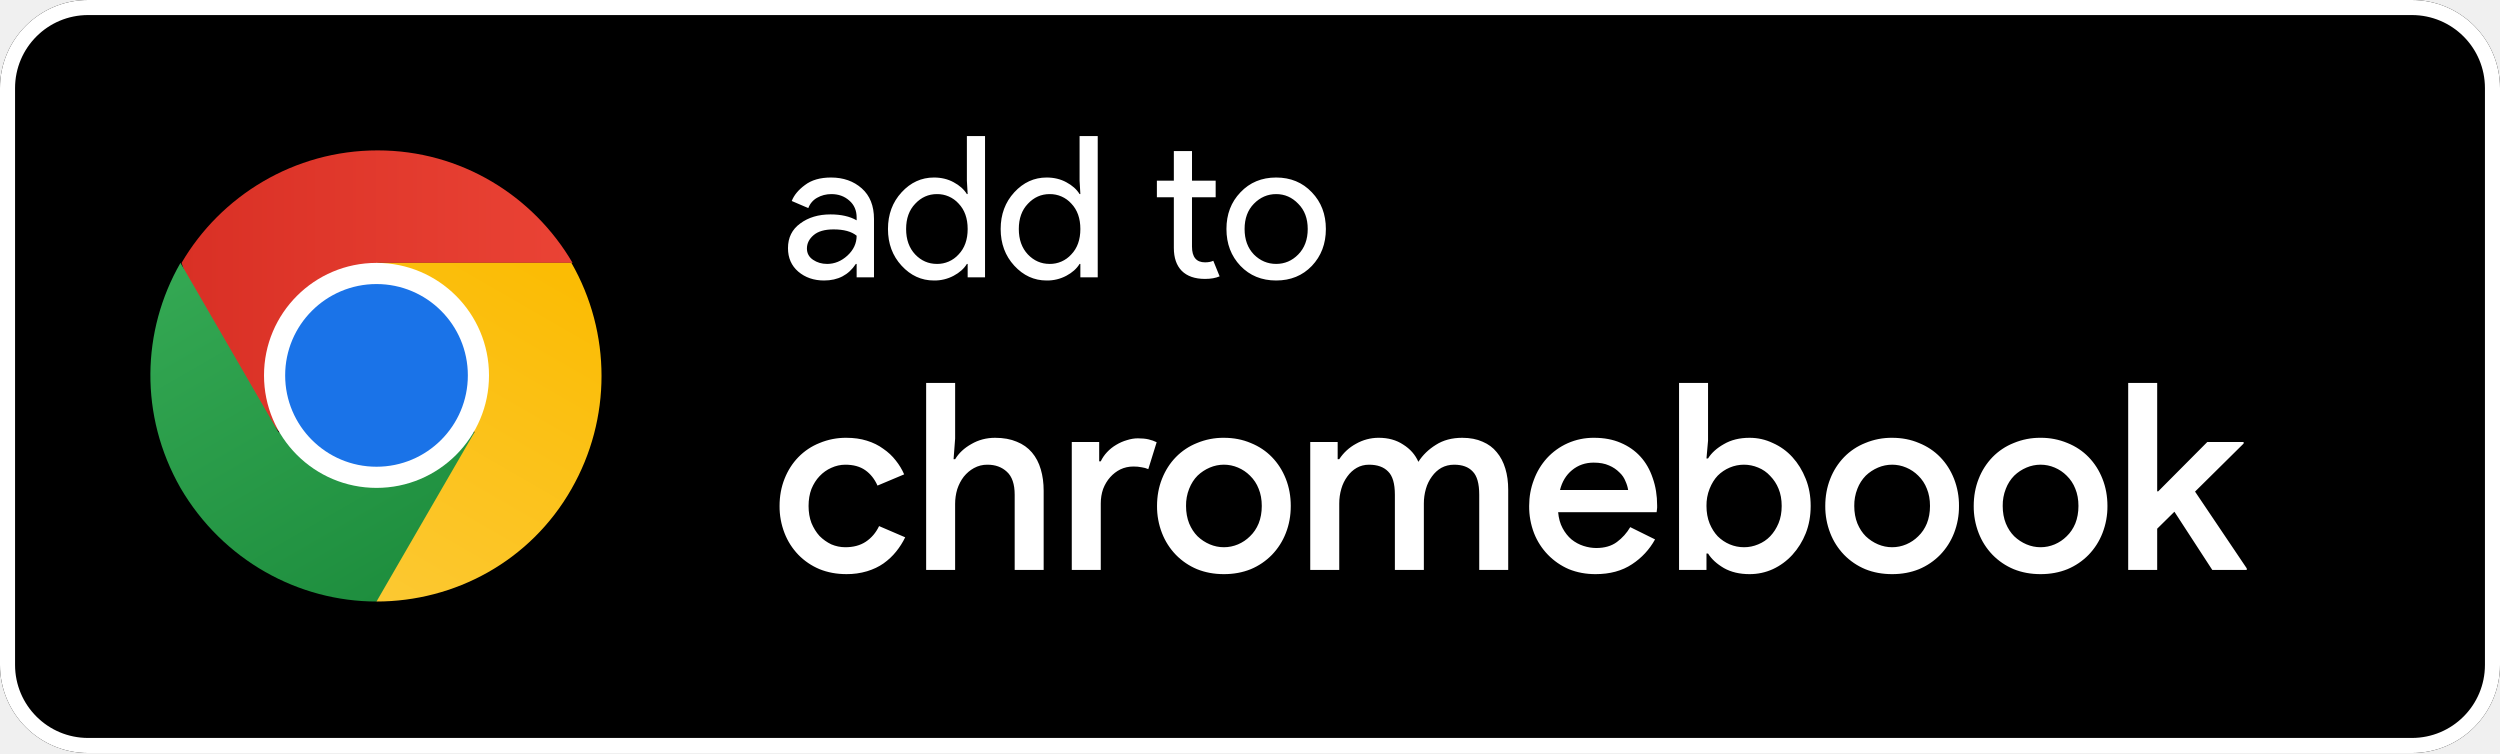
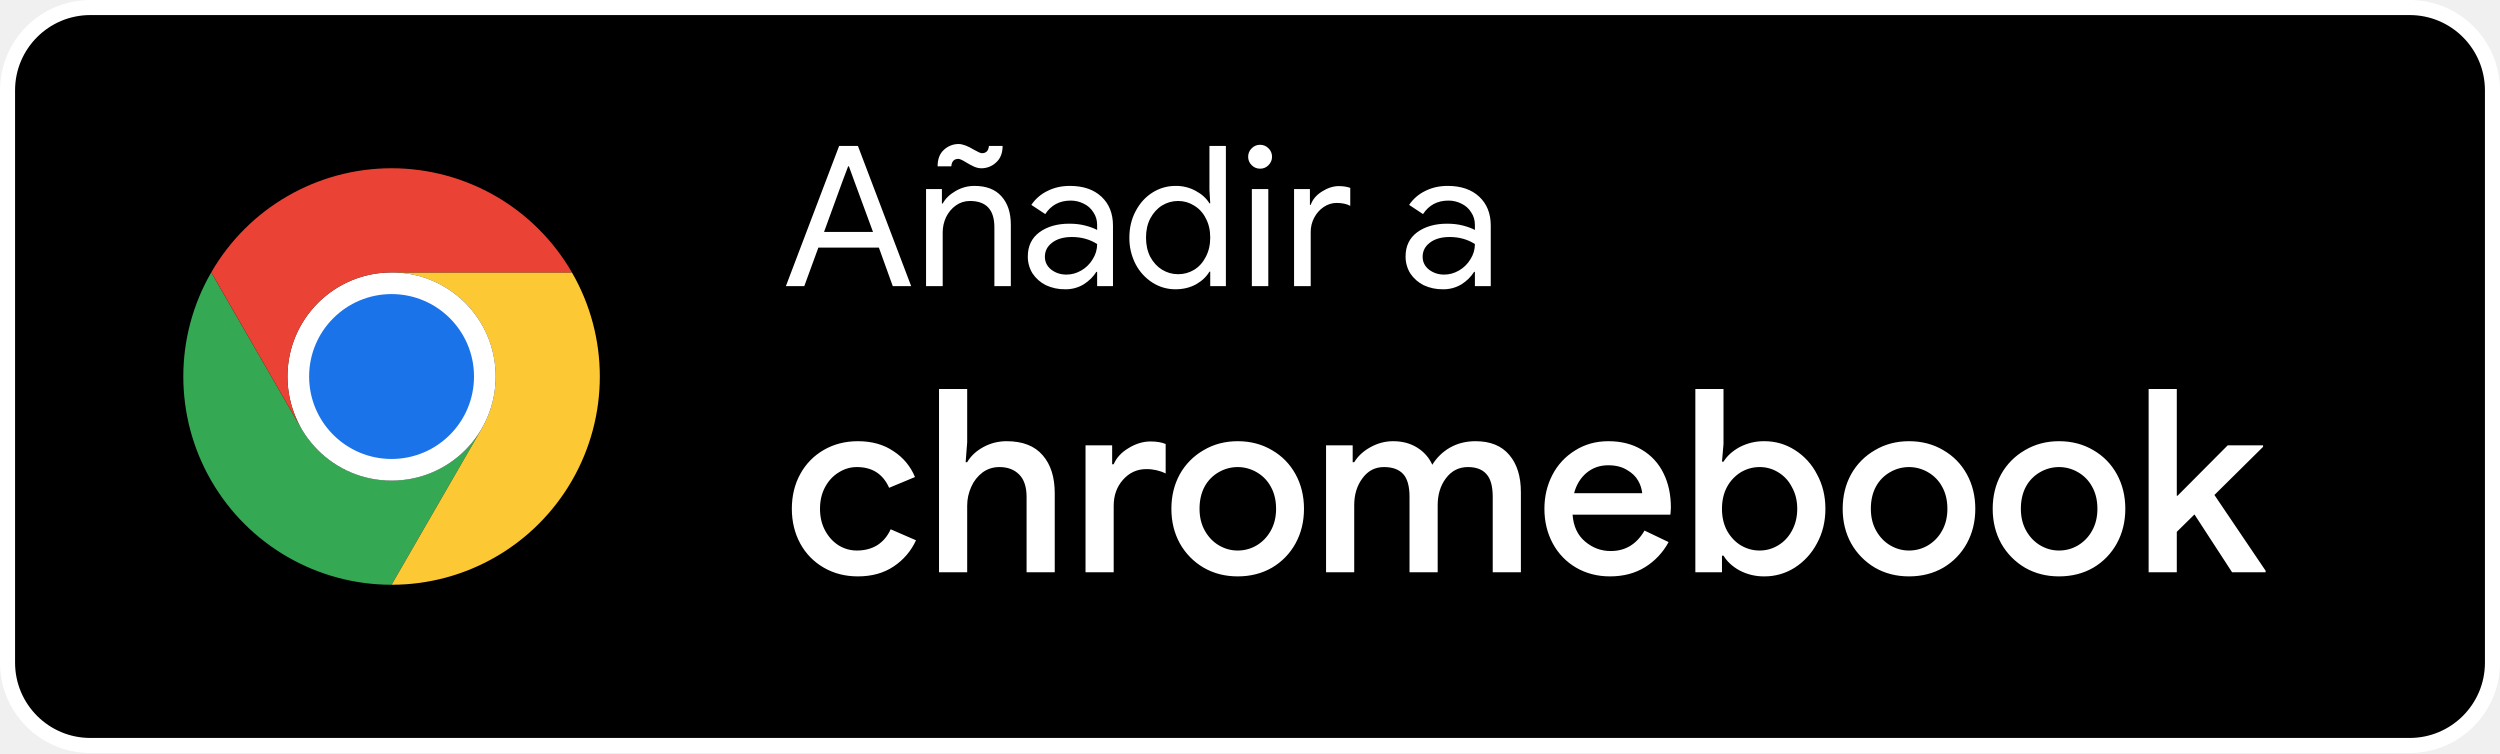
<svg xmlns="http://www.w3.org/2000/svg" width="166" height="50" fill="none">
-   <g clip-path="url(#a)">
-     <path fill="#000" d="M0 5.85A5.85 5.85 0 0 1 5.85 0h154.3A5.85 5.85 0 0 1 166 5.85v38.3a5.85 5.85 0 0 1-5.85 5.85H5.85A5.85 5.85 0 0 1 0 44.15V5.85Z" />
-     <path fill="#fff" fill-rule="evenodd" d="M160.15 1H5.85A4.85 4.85 0 0 0 1 5.85v38.3A4.85 4.85 0 0 0 5.85 49h154.3a4.85 4.85 0 0 0 4.85-4.85V5.85A4.85 4.85 0 0 0 160.15 1ZM5.85 0A5.85 5.85 0 0 0 0 5.85v38.3A5.85 5.85 0 0 0 5.85 50h154.3a5.85 5.85 0 0 0 5.85-5.85V5.85A5.85 5.85 0 0 0 160.15 0H5.85Z" clip-rule="evenodd" />
-     <path fill="#fff" d="M82.366 12.77c.62-.655 1.41-.983 2.37-.983.961 0 1.752.328 2.372.983.62.646.93 1.458.93 2.436s-.31 1.795-.93 2.45c-.62.646-1.41.969-2.371.969-.96 0-1.751-.323-2.371-.97-.62-.654-.93-1.47-.93-2.449 0-.978.31-1.79.93-2.436Zm.89 4.126c.42.419.913.628 1.48.628.568 0 1.057-.209 1.468-.628.419-.428.629-.991.629-1.69 0-.698-.21-1.257-.63-1.676-.41-.428-.899-.642-1.466-.642-.568 0-1.061.214-1.48.642-.41.419-.616.978-.616 1.676 0 .699.205 1.262.616 1.69ZM80.013 18.52c-.672 0-1.188-.179-1.546-.537-.349-.358-.524-.864-.524-1.52v-3.366h-1.126v-1.1h1.126v-1.965h1.206v1.965h1.571v1.1h-1.572v3.275c0 .698.289 1.048.865 1.048.218 0 .402-.035.55-.105l.42 1.035c-.263.113-.586.17-.97.17ZM69.496 18.625c-.83 0-1.545-.328-2.148-.983-.602-.654-.904-1.467-.904-2.436 0-.97.302-1.781.904-2.436.603-.655 1.319-.983 2.148-.983.49 0 .926.105 1.31.315.393.21.686.471.878.786h.052l-.052-.891v-2.96h1.205v9.378h-1.153v-.89h-.052c-.192.314-.485.576-.878.785a2.69 2.69 0 0 1-1.31.315Zm.197-1.1a1.9 1.9 0 0 0 1.44-.63c.402-.418.603-.982.603-1.689 0-.707-.2-1.27-.602-1.69a1.9 1.9 0 0 0-1.441-.628c-.56 0-1.04.214-1.441.642-.402.419-.603.978-.603 1.676 0 .699.201 1.262.603 1.69.402.419.882.628 1.44.628ZM62.013 18.625c-.83 0-1.545-.328-2.148-.983-.603-.654-.904-1.467-.904-2.436 0-.97.301-1.781.904-2.436.602-.655 1.319-.983 2.148-.983.49 0 .926.105 1.31.315.393.21.685.471.878.786h.052l-.052-.891v-2.96h1.205v9.378h-1.153v-.89h-.052c-.192.314-.485.576-.878.785a2.69 2.69 0 0 1-1.31.315Zm.197-1.1a1.9 1.9 0 0 0 1.44-.63c.402-.418.603-.982.603-1.689 0-.707-.2-1.27-.602-1.69a1.9 1.9 0 0 0-1.441-.628c-.56 0-1.04.214-1.441.642-.402.419-.603.978-.603 1.676 0 .699.201 1.262.603 1.69.401.419.882.628 1.44.628ZM54.72 18.625c-.682 0-1.254-.197-1.716-.59-.455-.393-.682-.912-.682-1.558 0-.699.271-1.245.813-1.638.54-.401 1.209-.602 2.004-.602.707 0 1.288.13 1.742.393v-.184c0-.471-.162-.847-.485-1.126-.323-.288-.72-.432-1.192-.432-.35 0-.668.083-.956.248a1.29 1.29 0 0 0-.576.682l-1.1-.472c.148-.384.44-.738.877-1.06.437-.333 1.013-.499 1.729-.499.82 0 1.502.24 2.043.72.542.481.812 1.158.812 2.031v3.877h-1.152v-.89h-.053c-.48.733-1.183 1.1-2.109 1.1Zm.196-1.1c.498 0 .947-.184 1.349-.55.41-.376.616-.817.616-1.324-.34-.279-.852-.419-1.533-.419-.585 0-1.026.127-1.323.38-.297.253-.445.55-.445.89 0 .315.135.564.406.748.27.183.58.274.93.274ZM141.312 25.428h1.925v7.197h.069l3.26-3.278h2.411v.104l-3.226 3.191 3.434 5.099v.104h-2.289l-2.515-3.867-1.144 1.127v2.74h-1.925V25.428ZM135.494 29.07a4.51 4.51 0 0 1 1.786.347c.544.22 1.012.531 1.405.936s.7.884.919 1.44c.22.554.33 1.156.33 1.803a4.85 4.85 0 0 1-.33 1.804 4.314 4.314 0 0 1-.919 1.439 4.252 4.252 0 0 1-1.405.954c-.543.22-1.138.33-1.786.33-.647 0-1.243-.11-1.786-.33a4.262 4.262 0 0 1-1.405-.954 4.33 4.33 0 0 1-.919-1.44 4.87 4.87 0 0 1-.329-1.803c0-.647.11-1.249.329-1.803a4.33 4.33 0 0 1 .919-1.44 4.052 4.052 0 0 1 1.405-.936 4.513 4.513 0 0 1 1.786-.347Zm0 7.266c.324 0 .636-.064.937-.19.3-.128.566-.307.797-.538.243-.232.434-.515.573-.85.138-.347.208-.734.208-1.162 0-.428-.07-.81-.208-1.144a2.418 2.418 0 0 0-.573-.868 2.492 2.492 0 0 0-.797-.537 2.383 2.383 0 0 0-1.873 0 2.686 2.686 0 0 0-.815.537 2.52 2.52 0 0 0-.555.868 2.966 2.966 0 0 0-.208 1.144c0 .428.069.815.208 1.162.138.335.323.618.555.85.242.23.514.41.815.537.3.127.612.191.936.191ZM125.638 29.07c.647 0 1.243.115 1.786.347.543.22 1.012.531 1.405.936s.699.884.919 1.44a4.85 4.85 0 0 1 .329 1.803 4.85 4.85 0 0 1-.329 1.804 4.33 4.33 0 0 1-.919 1.439 4.262 4.262 0 0 1-1.405.954c-.543.22-1.139.33-1.786.33-.648 0-1.243-.11-1.786-.33a4.252 4.252 0 0 1-1.405-.954 4.33 4.33 0 0 1-.919-1.44 4.85 4.85 0 0 1-.33-1.803c0-.647.11-1.249.33-1.803a4.33 4.33 0 0 1 .919-1.44 4.042 4.042 0 0 1 1.405-.936 4.51 4.51 0 0 1 1.786-.347Zm0 7.266c.324 0 .636-.064.936-.19.301-.128.567-.307.798-.538.243-.232.434-.515.572-.85.139-.347.208-.734.208-1.162 0-.428-.069-.81-.208-1.144a2.403 2.403 0 0 0-.572-.868 2.485 2.485 0 0 0-.798-.537 2.383 2.383 0 0 0-1.873 0 2.71 2.71 0 0 0-.815.537 2.55 2.55 0 0 0-.555.868 2.985 2.985 0 0 0-.208 1.144c0 .428.07.815.208 1.162.139.335.324.618.555.85.243.23.515.41.815.537.301.127.613.191.937.191ZM111.489 25.428h1.925v3.833l-.104 1.179h.104c.231-.37.584-.688 1.058-.954.474-.277 1.04-.416 1.699-.416.544 0 1.058.115 1.544.347.497.22.93.531 1.3.936s.665.884.885 1.44c.219.543.329 1.144.329 1.803s-.11 1.266-.329 1.82a4.696 4.696 0 0 1-.885 1.423 4.07 4.07 0 0 1-1.3.954c-.486.22-1 .33-1.544.33-.659 0-1.225-.134-1.699-.4-.474-.277-.827-.6-1.058-.97h-.104v1.092h-1.821V25.428Zm4.318 10.908c.324 0 .636-.064.936-.19.313-.128.578-.307.798-.538.231-.243.416-.532.555-.867.139-.336.208-.717.208-1.145 0-.428-.069-.81-.208-1.144a2.587 2.587 0 0 0-.555-.85 2.155 2.155 0 0 0-.798-.555 2.426 2.426 0 0 0-1.89 0c-.3.127-.566.306-.798.537-.219.232-.398.52-.537.868a2.966 2.966 0 0 0-.208 1.144c0 .428.069.815.208 1.162.139.335.318.618.537.85.232.23.498.41.798.537.301.127.619.191.954.191ZM109.895 35.816a4.61 4.61 0 0 1-1.526 1.647c-.659.44-1.468.66-2.428.66-.636 0-1.225-.11-1.769-.33a4.312 4.312 0 0 1-2.306-2.376 4.898 4.898 0 0 1-.33-1.821c0-.613.105-1.19.313-1.734a4.39 4.39 0 0 1 .867-1.44 4.197 4.197 0 0 1 1.37-.988 4.209 4.209 0 0 1 1.769-.364c.659 0 1.242.11 1.751.33.52.219.96.525 1.318.918.358.393.63.867.815 1.422.197.555.295 1.162.295 1.821v.156a.768.768 0 0 0-.017.157.55.55 0 0 0-.018.138h-6.538c.035.405.133.758.295 1.058.162.3.359.55.59.746.243.196.509.34.798.433.289.093.572.139.849.139.555 0 1.012-.133 1.37-.399a3.29 3.29 0 0 0 .885-.988l1.647.815Zm-1.786-3.278a2.129 2.129 0 0 0-.173-.572 1.528 1.528 0 0 0-.399-.59 2.096 2.096 0 0 0-.694-.468c-.277-.127-.618-.19-1.023-.19-.555 0-1.035.167-1.439.502-.394.324-.659.763-.798 1.318h4.526ZM87 29.347h1.821v1.145h.104a3.064 3.064 0 0 1 1.11-1.023 3.037 3.037 0 0 1 1.509-.4c.636 0 1.18.151 1.63.452.462.289.798.67 1.006 1.144.289-.45.676-.826 1.162-1.127.485-.312 1.07-.468 1.751-.468.52 0 .971.087 1.353.26.382.162.694.393.936.694.255.3.445.664.573 1.092.127.416.19.885.19 1.405v5.324h-1.924V32.85c0-.74-.145-1.254-.434-1.543-.278-.3-.688-.451-1.231-.451-.312 0-.596.07-.85.208-.243.139-.45.33-.624.572a2.553 2.553 0 0 0-.4.816 3.46 3.46 0 0 0-.138.988v4.405H92.62V32.85c0-.74-.15-1.254-.45-1.543-.29-.3-.712-.451-1.267-.451-.3 0-.572.07-.815.208-.243.139-.45.33-.624.572a2.551 2.551 0 0 0-.399.816 3.46 3.46 0 0 0-.139.988v4.405H87v-8.498ZM81.267 29.07c.648 0 1.243.115 1.787.347.543.22 1.011.531 1.404.936s.7.884.92 1.44c.219.554.329 1.156.329 1.803s-.11 1.249-.33 1.804a4.324 4.324 0 0 1-.919 1.439 4.257 4.257 0 0 1-1.404.954c-.544.22-1.14.33-1.787.33s-1.242-.11-1.786-.33a4.258 4.258 0 0 1-1.404-.954 4.322 4.322 0 0 1-.92-1.44 4.856 4.856 0 0 1-.33-1.803c0-.647.11-1.249.33-1.803.22-.555.526-1.035.92-1.44a4.048 4.048 0 0 1 1.404-.936 4.513 4.513 0 0 1 1.786-.347Zm0 7.266c.324 0 .636-.064.937-.19.3-.128.566-.307.797-.538.243-.232.434-.515.573-.85.139-.347.208-.734.208-1.162 0-.428-.07-.81-.208-1.144a2.415 2.415 0 0 0-.573-.868 2.49 2.49 0 0 0-.797-.537 2.38 2.38 0 0 0-1.873 0 2.7 2.7 0 0 0-.815.537c-.231.232-.416.52-.555.868a2.971 2.971 0 0 0-.208 1.144c0 .428.07.815.208 1.162.139.335.324.618.555.85a2.7 2.7 0 0 0 .815.537c.3.127.613.191.936.191ZM71.166 29.347h1.82v1.284h.105c.104-.22.243-.422.416-.607a2.67 2.67 0 0 1 .607-.486c.231-.139.468-.243.711-.312.254-.081.497-.121.728-.121.278 0 .515.023.711.069.197.046.376.11.538.19l-.555 1.787a1.586 1.586 0 0 0-.433-.122 2.511 2.511 0 0 0-.555-.052c-.313 0-.602.064-.868.191-.254.127-.48.3-.676.52-.196.22-.352.48-.468.78-.104.301-.156.62-.156.955v4.422h-1.925v-8.498ZM61.496 25.428h1.925v3.694l-.104 1.37h.104c.243-.405.601-.74 1.075-1.006.474-.277 1-.416 1.578-.416.555 0 1.035.087 1.44.26.404.162.74.399 1.005.711.266.312.463.688.59 1.127.127.428.19.902.19 1.422v5.255h-1.924V32.85c0-.705-.174-1.214-.52-1.526-.336-.312-.764-.468-1.284-.468a1.8 1.8 0 0 0-.902.225c-.254.14-.48.33-.676.573-.185.242-.33.52-.433.832a3.4 3.4 0 0 0-.14.971v4.388h-1.924V25.428ZM60.105 35.677a4.915 4.915 0 0 1-.607.954c-.231.289-.509.549-.832.78-.313.22-.677.393-1.093.52a4.67 4.67 0 0 1-1.37.191c-.647 0-1.243-.11-1.786-.33a4.258 4.258 0 0 1-1.405-.953 4.322 4.322 0 0 1-.919-1.44 4.856 4.856 0 0 1-.33-1.803c0-.647.11-1.249.33-1.803.22-.555.526-1.035.92-1.44a4.048 4.048 0 0 1 1.404-.936 4.513 4.513 0 0 1 1.786-.347c.497 0 .948.063 1.353.19.416.128.78.307 1.092.538.324.22.601.48.833.78.231.29.416.596.555.92l-1.77.745c-.196-.439-.467-.78-.814-1.023-.347-.243-.786-.364-1.318-.364-.324 0-.636.07-.937.208-.289.127-.549.312-.78.555-.22.231-.399.514-.538.85-.127.335-.19.71-.19 1.127 0 .416.063.792.19 1.127.14.336.318.624.538.867.231.231.491.416.78.555.3.127.613.191.937.191.532 0 .983-.121 1.352-.364.382-.255.677-.601.885-1.04l1.734.745Z" />
-     <path fill="url(#b)" d="m12.056 17.456 2.071 6.287 4.438 4.955 6.509-11.242h12.944c-2.589-4.438-7.397-7.47-12.944-7.47-5.547 0-10.429 3.032-13.018 7.47Z" />
-     <path fill="url(#c)" d="m25 39.94 4.438-4.955 2.07-6.287H18.492l-6.509-11.242c-2.589 4.511-2.736 10.133 0 14.94 2.81 4.808 7.84 7.545 13.018 7.545Z" />
-     <path fill="url(#d)" d="M37.944 17.456H25l6.509 11.242L25 39.941c5.177 0 10.207-2.663 12.944-7.47a15.107 15.107 0 0 0 0-15.015Z" />
-     <path fill="#fff" d="M25 32.396a7.47 7.47 0 1 0 0-14.94 7.47 7.47 0 0 0 0 14.94Z" />
-     <path fill="#1A73E8" d="M25 30.991a6.065 6.065 0 1 0 0-12.13 6.065 6.065 0 0 0 0 12.13Z" />
-   </g>
-   <defs>
-     <linearGradient id="b" x1="12.028" x2="37.942" y1="19.346" y2="19.346" gradientUnits="userSpaceOnUse">
-       <stop stop-color="#D93025" />
-       <stop offset="1" stop-color="#EA4335" />
-     </linearGradient>
-     <linearGradient id="c" x1="26.604" x2="13.646" y1="38.982" y2="16.539" gradientUnits="userSpaceOnUse">
-       <stop stop-color="#1E8E3E" />
-       <stop offset="1" stop-color="#34A853" />
-     </linearGradient>
-     <linearGradient id="d" x1="35.798" x2="22.841" y1="17.446" y2="39.888" gradientUnits="userSpaceOnUse">
-       <stop stop-color="#FBBC04" />
-       <stop offset="1" stop-color="#FCC934" />
-     </linearGradient>
-     <clipPath id="a">
-       <path fill="#fff" d="M0 0h166v50H0z" />
-     </clipPath>
-   </defs>
+   <rect width="165" height="49" x=".5" y=".5" fill="#000" rx="5.5" />
+   <rect width="165" height="49" x=".5" y=".5" stroke="#fff" rx="5.5" />
+   <path fill="#34A853" d="m20.013 28.458-5.987-10.37a13.82 13.82 0 0 0-.001 13.827A13.82 13.82 0 0 0 26 38.828l5.987-10.37v-.002a6.914 6.914 0 0 1-11.975.002" />
+   <path fill="#FCC934" d="m31.987 28.458-5.986 10.37a13.82 13.82 0 0 0 11.974-6.913 13.82 13.82 0 0 0-.002-13.829H26l-.002.001a6.915 6.915 0 0 1 5.99 10.37" />
+   <path fill="#fff" d="M26 31.914a6.914 6.914 0 1 0 0-13.828 6.914 6.914 0 0 0 0 13.828" />
+   <path fill="#1A73E8" d="M26 30.475a5.474 5.474 0 1 0 0-10.948 5.474 5.474 0 0 0 0 10.948" />
+   <path fill="#EA4335" d="M26 18.086h11.973A13.82 13.82 0 0 0 26 11.172a13.82 13.82 0 0 0-11.974 6.916l5.986 10.37h.002A6.915 6.915 0 0 1 26 18.087" />
+   <path fill="#fff" d="M55.718 9.692h1.248L60.502 19H59.28l-.923-2.561H54.34L53.404 19h-1.222zm2.249 5.707-1.235-3.354-.364-1.001h-.052l-.377 1.001-1.222 3.354zm3.523-2.847h1.053v.962h.052q.273-.495.858-.832.585-.338 1.248-.338 1.182 0 1.794.689.624.69.624 1.885V19h-1.092v-3.913q0-1.742-1.625-1.742-.521 0-.936.299-.416.3-.65.78-.222.48-.221 1.014V19H61.49zm3.679-1.378q-.234 0-.481-.104a5 5 0 0 1-.533-.286q-.378-.234-.52-.234-.429 0-.468.494h-.91q0-.728.429-1.105a1.42 1.42 0 0 1 .962-.377q.402 0 1.04.39.39.22.507.221.429 0 .468-.481h.91q0 .715-.442 1.105a1.42 1.42 0 0 1-.962.377m5.548 8.034a2.9 2.9 0 0 1-1.274-.273 2.3 2.3 0 0 1-.884-.78 2.1 2.1 0 0 1-.312-1.131q0-1.027.767-1.599.78-.572 1.99-.572.597 0 1.078.13t.767.286v-.338q0-.468-.247-.832a1.5 1.5 0 0 0-.637-.572 1.9 1.9 0 0 0-.87-.208q-1.105 0-1.69.897l-.924-.611a2.7 2.7 0 0 1 1.066-.923q.663-.338 1.495-.338 1.326 0 2.093.715t.767 1.924V19H72.85v-.949h-.052q-.312.495-.845.832a2.3 2.3 0 0 1-1.235.325m.091-.975q.52 0 .988-.273a2.1 2.1 0 0 0 .754-.741q.3-.468.3-1.014-.729-.468-1.678-.468-.819 0-1.313.377-.48.364-.48.936 0 .52.428.858.43.325 1.001.325m7.249.975a2.8 2.8 0 0 1-1.534-.442 3.2 3.2 0 0 1-1.118-1.222 3.75 3.75 0 0 1-.416-1.768q0-.975.416-1.755.416-.793 1.118-1.235t1.534-.442a2.7 2.7 0 0 1 1.352.338q.597.325.897.819h.052l-.052-.884V9.692h1.092V19h-1.04v-.962h-.052q-.3.507-.897.845-.599.325-1.352.325m.169-1.001q.572 0 1.053-.286.495-.3.78-.858.3-.56.299-1.287 0-.741-.3-1.287a2 2 0 0 0-.78-.845q-.48-.3-1.052-.299-.573 0-1.066.299-.48.3-.78.858-.286.546-.286 1.274t.286 1.287q.3.546.78.845.494.3 1.066.299M83.67 11.2a.76.76 0 0 1-.56-.234.76.76 0 0 1-.233-.559q0-.325.234-.559a.76.76 0 0 1 .559-.234q.325 0 .559.234a.76.76 0 0 1 .234.559.76.76 0 0 1-.234.559.74.74 0 0 1-.56.234m-.546 1.352h1.092V19h-1.092zm2.803 0h1.053v1.053h.052q.182-.533.741-.884.571-.364 1.131-.364.403 0 .754.117v1.196q-.35-.195-.91-.195-.455 0-.858.273-.39.26-.624.702a2 2 0 0 0-.234.962V19h-1.105zm9.875 6.656a2.9 2.9 0 0 1-1.274-.273 2.3 2.3 0 0 1-.884-.78 2.1 2.1 0 0 1-.312-1.131q0-1.027.767-1.599.78-.572 1.99-.572.597 0 1.078.13t.767.286v-.338q0-.468-.247-.832a1.5 1.5 0 0 0-.637-.572 1.9 1.9 0 0 0-.87-.208q-1.105 0-1.69.897l-.924-.611a2.7 2.7 0 0 1 1.066-.923q.663-.338 1.495-.338 1.326 0 2.093.715.768.715.767 1.924V19h-1.053v-.949h-.052q-.312.495-.845.832a2.3 2.3 0 0 1-1.235.325m.091-.975q.52 0 .988-.273a2.1 2.1 0 0 0 .754-.741q.3-.468.3-1.014-.729-.468-1.678-.468-.819 0-1.313.377-.48.364-.48.936 0 .52.428.858.43.325 1.001.325M56.964 38.272q-1.258 0-2.261-.578a4.1 4.1 0 0 1-1.564-1.598q-.561-1.037-.561-2.312 0-1.292.561-2.312a4.1 4.1 0 0 1 1.564-1.598q1.003-.578 2.261-.578 1.395 0 2.363.663a3.7 3.7 0 0 1 1.428 1.717l-1.717.714q-.612-1.377-2.142-1.377-.645 0-1.207.357-.56.34-.901.969-.34.63-.34 1.445t.34 1.445.901.986q.56.34 1.207.34.782 0 1.36-.357.578-.374.884-1.054l1.683.731a4.14 4.14 0 0 1-1.479 1.734q-.985.663-2.38.663m5.387-12.444h1.87v3.536l-.102 1.326h.102q.357-.612 1.07-1.003.715-.39 1.548-.391 1.597 0 2.397.935.799.917.799 2.516V38h-1.87v-4.998q0-1.003-.493-1.496t-1.31-.493q-.627 0-1.121.357a2.4 2.4 0 0 0-.748.952 3 3 0 0 0-.272 1.258V38h-1.87zm9.728 3.74h1.768v1.258h.102q.273-.646.986-1.071.714-.442 1.462-.442.612 0 1.003.17v1.955a2.85 2.85 0 0 0-1.292-.289q-.917 0-1.547.714-.612.697-.612 1.717V38h-1.87zm10.103 8.704q-1.257 0-2.26-.578a4.3 4.3 0 0 1-1.582-1.615q-.56-1.02-.56-2.295t.56-2.295a4.2 4.2 0 0 1 1.581-1.598q1.003-.595 2.261-.595 1.275 0 2.278.595 1.003.578 1.564 1.598t.561 2.295-.56 2.295a4.2 4.2 0 0 1-1.565 1.615q-1.002.578-2.278.578m0-1.717q.68 0 1.258-.34t.935-.969.357-1.462q0-.85-.357-1.479a2.44 2.44 0 0 0-.935-.952 2.5 2.5 0 0 0-2.516 0 2.44 2.44 0 0 0-.935.952q-.34.63-.34 1.479 0 .833.357 1.462.357.63.935.969.579.34 1.241.34m5.868-6.987h1.768v1.122h.102q.374-.612 1.088-1.003t1.496-.391q.918 0 1.598.425t1.003 1.139a3.3 3.3 0 0 1 1.173-1.139q.748-.425 1.7-.425 1.479 0 2.244.918.765.9.765 2.465V38h-1.87v-5.015q0-1.054-.425-1.513-.408-.459-1.224-.459-.9 0-1.462.748-.544.73-.544 1.785V38h-1.87v-5.015q0-1.054-.425-1.513-.424-.459-1.275-.459-.884 0-1.428.748-.544.73-.544 1.785V38h-1.87zm18.851 8.704q-1.242 0-2.244-.578a4.1 4.1 0 0 1-1.547-1.598q-.561-1.037-.561-2.312 0-1.224.527-2.244a4.1 4.1 0 0 1 1.513-1.632q.969-.612 2.21-.612 1.274 0 2.21.561a3.64 3.64 0 0 1 1.445 1.564q.492.986.493 2.278 0 .153-.017.306a3 3 0 0 0-.017.17h-6.494q.084 1.156.833 1.785.747.63 1.7.629 1.461 0 2.244-1.36l1.598.765a4.4 4.4 0 0 1-1.564 1.666q-.987.612-2.329.612m2.142-5.525a2.1 2.1 0 0 0-.272-.833q-.238-.425-.748-.714-.494-.306-1.241-.306-.834 0-1.445.51-.596.51-.816 1.343zm8.118 5.525a3.44 3.44 0 0 1-1.649-.391q-.714-.391-1.071-.986h-.102V38h-1.768V25.828h1.87v3.655l-.102 1.173h.102q.357-.578 1.071-.969a3.44 3.44 0 0 1 1.649-.391q1.088 0 2.006.578a4.1 4.1 0 0 1 1.479 1.615q.561 1.02.561 2.295t-.561 2.295a4.24 4.24 0 0 1-1.479 1.615 3.7 3.7 0 0 1-2.006.578m-.323-1.717q.663 0 1.224-.34.578-.34.918-.969.357-.645.357-1.462 0-.816-.357-1.445a2.4 2.4 0 0 0-.918-.986 2.3 2.3 0 0 0-1.224-.34q-.663 0-1.241.34a2.6 2.6 0 0 0-.918.969q-.34.63-.34 1.462 0 .833.34 1.462.357.63.918.969.578.34 1.241.34m9.919 1.717q-1.257 0-2.261-.578a4.34 4.34 0 0 1-1.581-1.615q-.561-1.02-.561-2.295t.561-2.295a4.2 4.2 0 0 1 1.581-1.598q1.004-.595 2.261-.595 1.276 0 2.278.595 1.003.578 1.564 1.598t.561 2.295-.561 2.295a4.2 4.2 0 0 1-1.564 1.615q-1.002.578-2.278.578m0-1.717q.68 0 1.258-.34a2.56 2.56 0 0 0 .935-.969q.357-.63.357-1.462 0-.85-.357-1.479a2.43 2.43 0 0 0-.935-.952 2.5 2.5 0 0 0-2.516 0 2.44 2.44 0 0 0-.935.952q-.34.63-.34 1.479 0 .833.357 1.462.357.63.935.969.579.34 1.241.34m9.961 1.717q-1.257 0-2.261-.578a4.34 4.34 0 0 1-1.581-1.615q-.561-1.02-.561-2.295t.561-2.295a4.2 4.2 0 0 1 1.581-1.598q1.004-.595 2.261-.595 1.276 0 2.278.595 1.003.578 1.564 1.598t.561 2.295-.561 2.295a4.2 4.2 0 0 1-1.564 1.615q-1.002.578-2.278.578m0-1.717q.68 0 1.258-.34a2.56 2.56 0 0 0 .935-.969q.357-.63.357-1.462 0-.85-.357-1.479a2.43 2.43 0 0 0-.935-.952 2.5 2.5 0 0 0-2.516 0 2.44 2.44 0 0 0-.935.952q-.34.63-.34 1.479 0 .833.357 1.462.357.63.935.969.578.34 1.241.34m5.951-10.727h1.87v7.089h.051l3.332-3.349h2.346v.102l-3.23 3.196 3.4 5.032V38h-2.227l-2.499-3.842-1.173 1.156V38h-1.87z" />
</svg>
